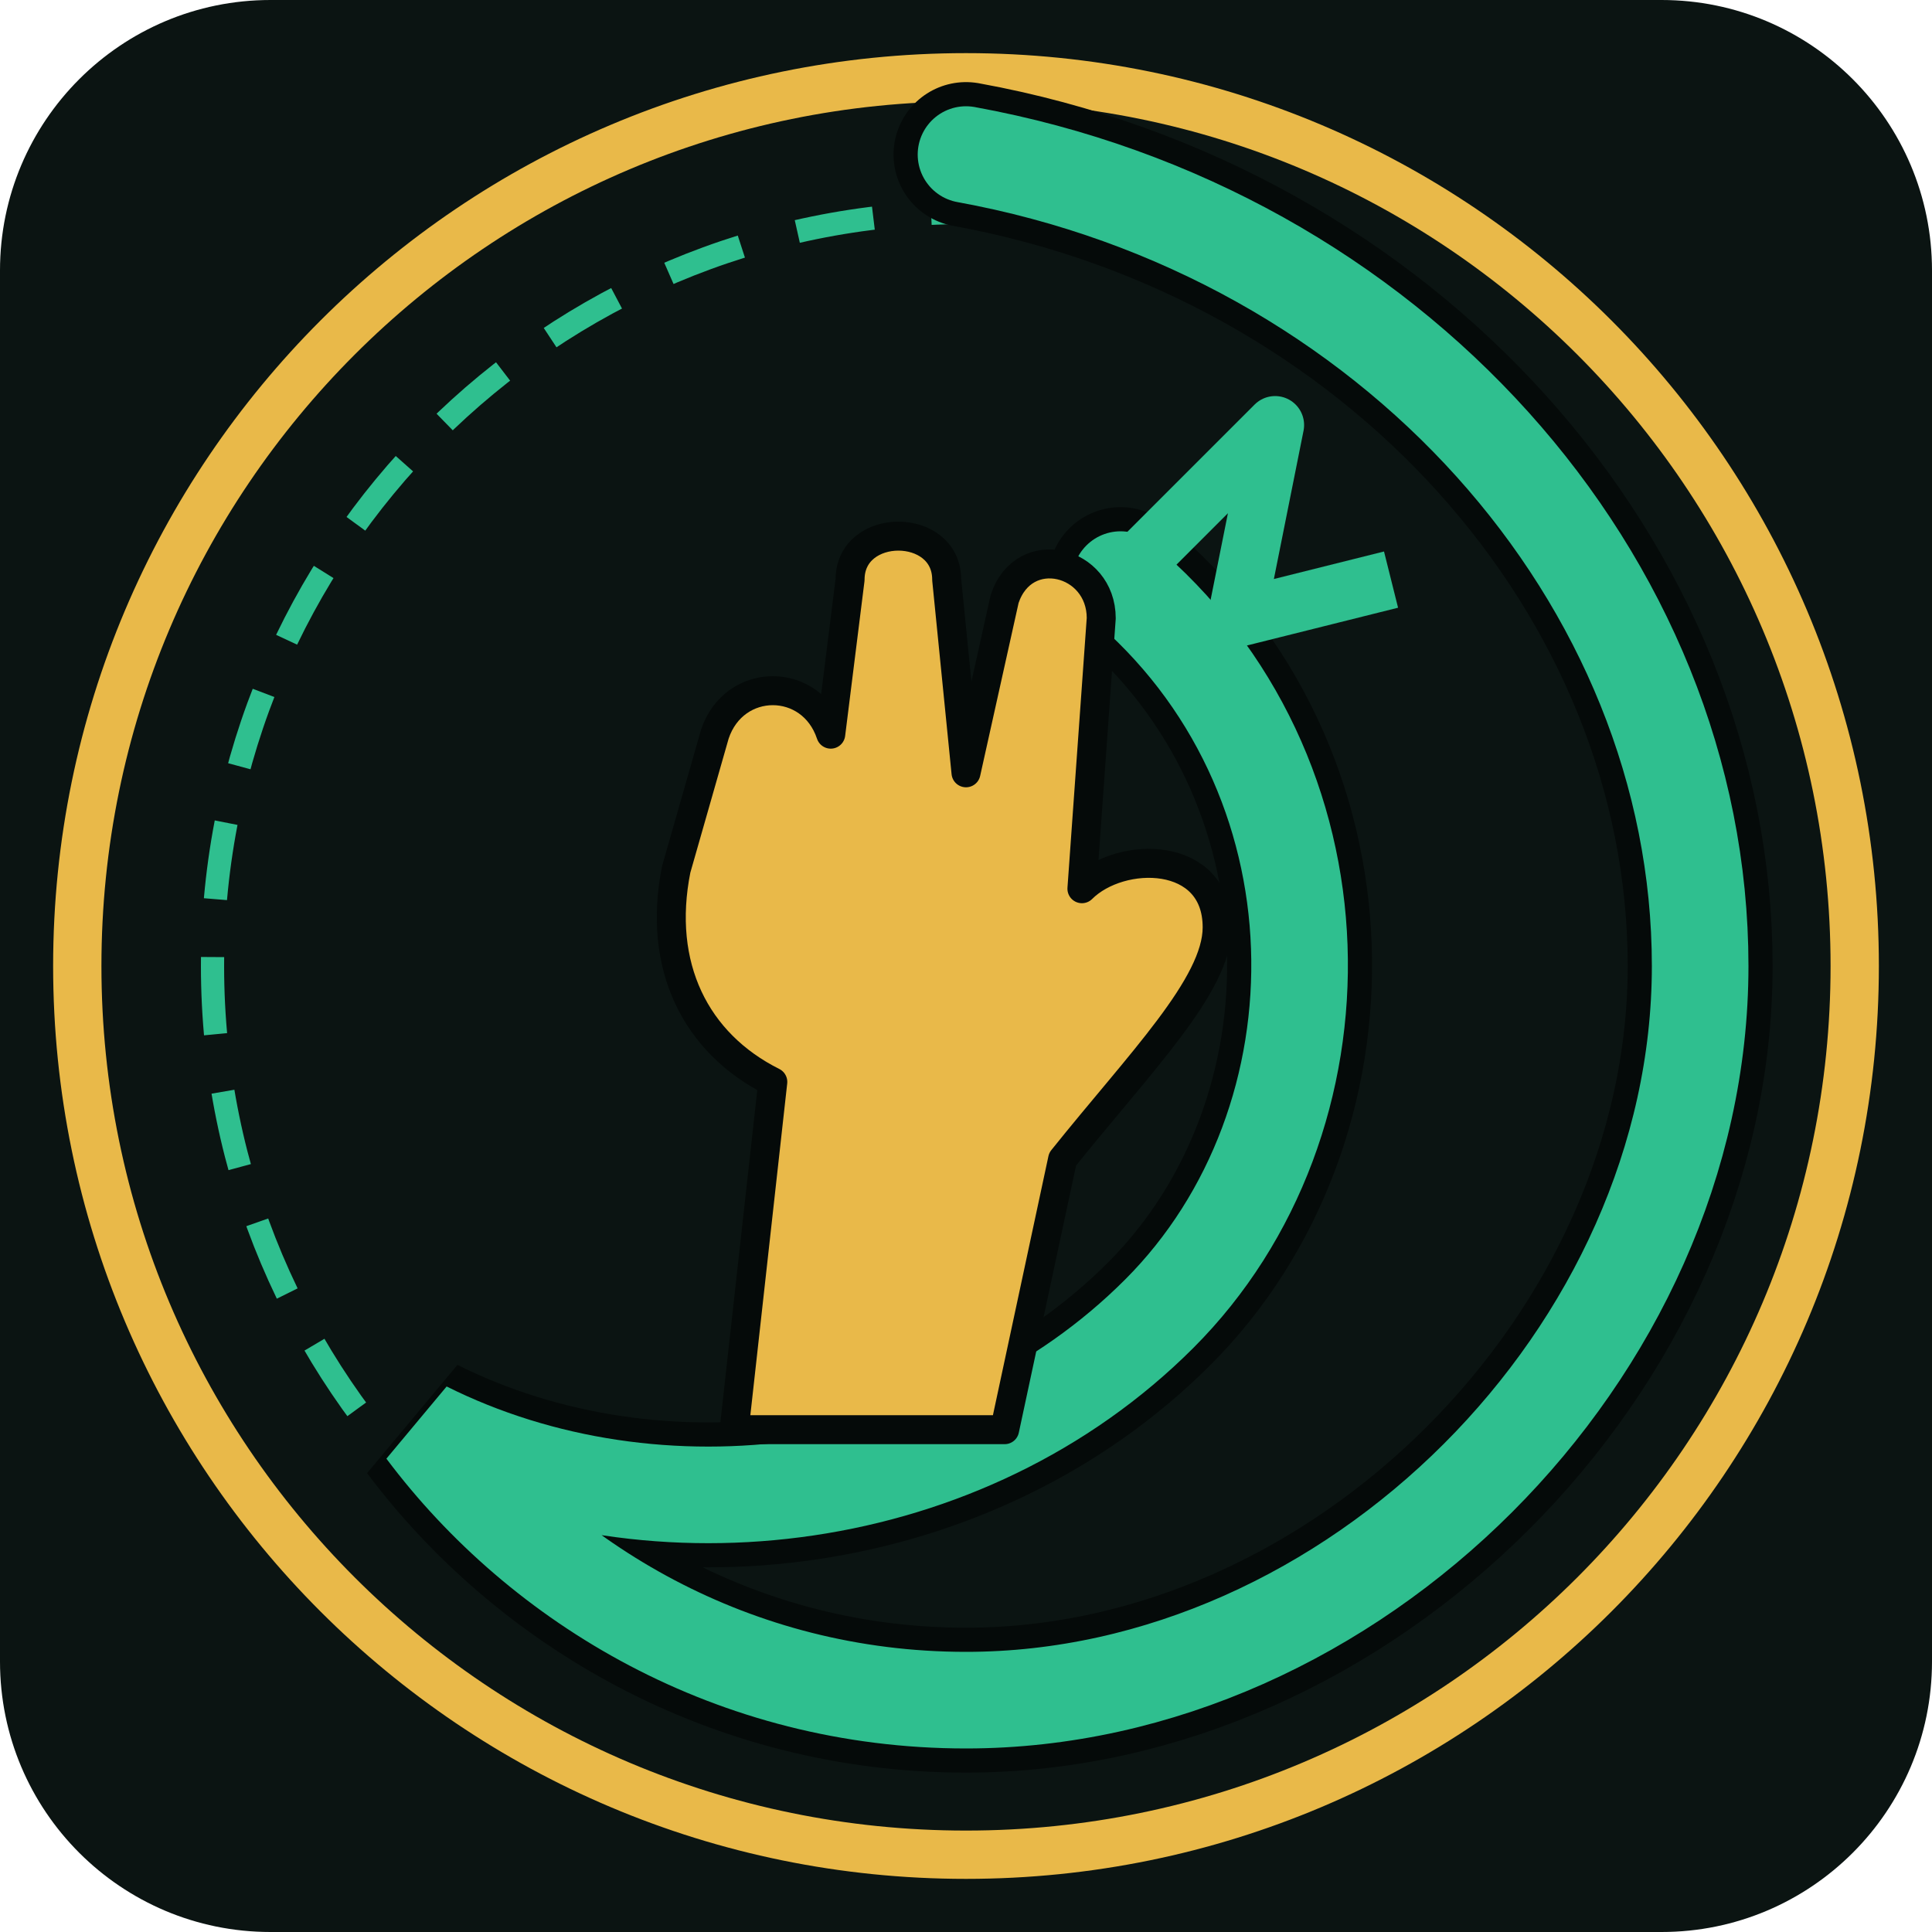
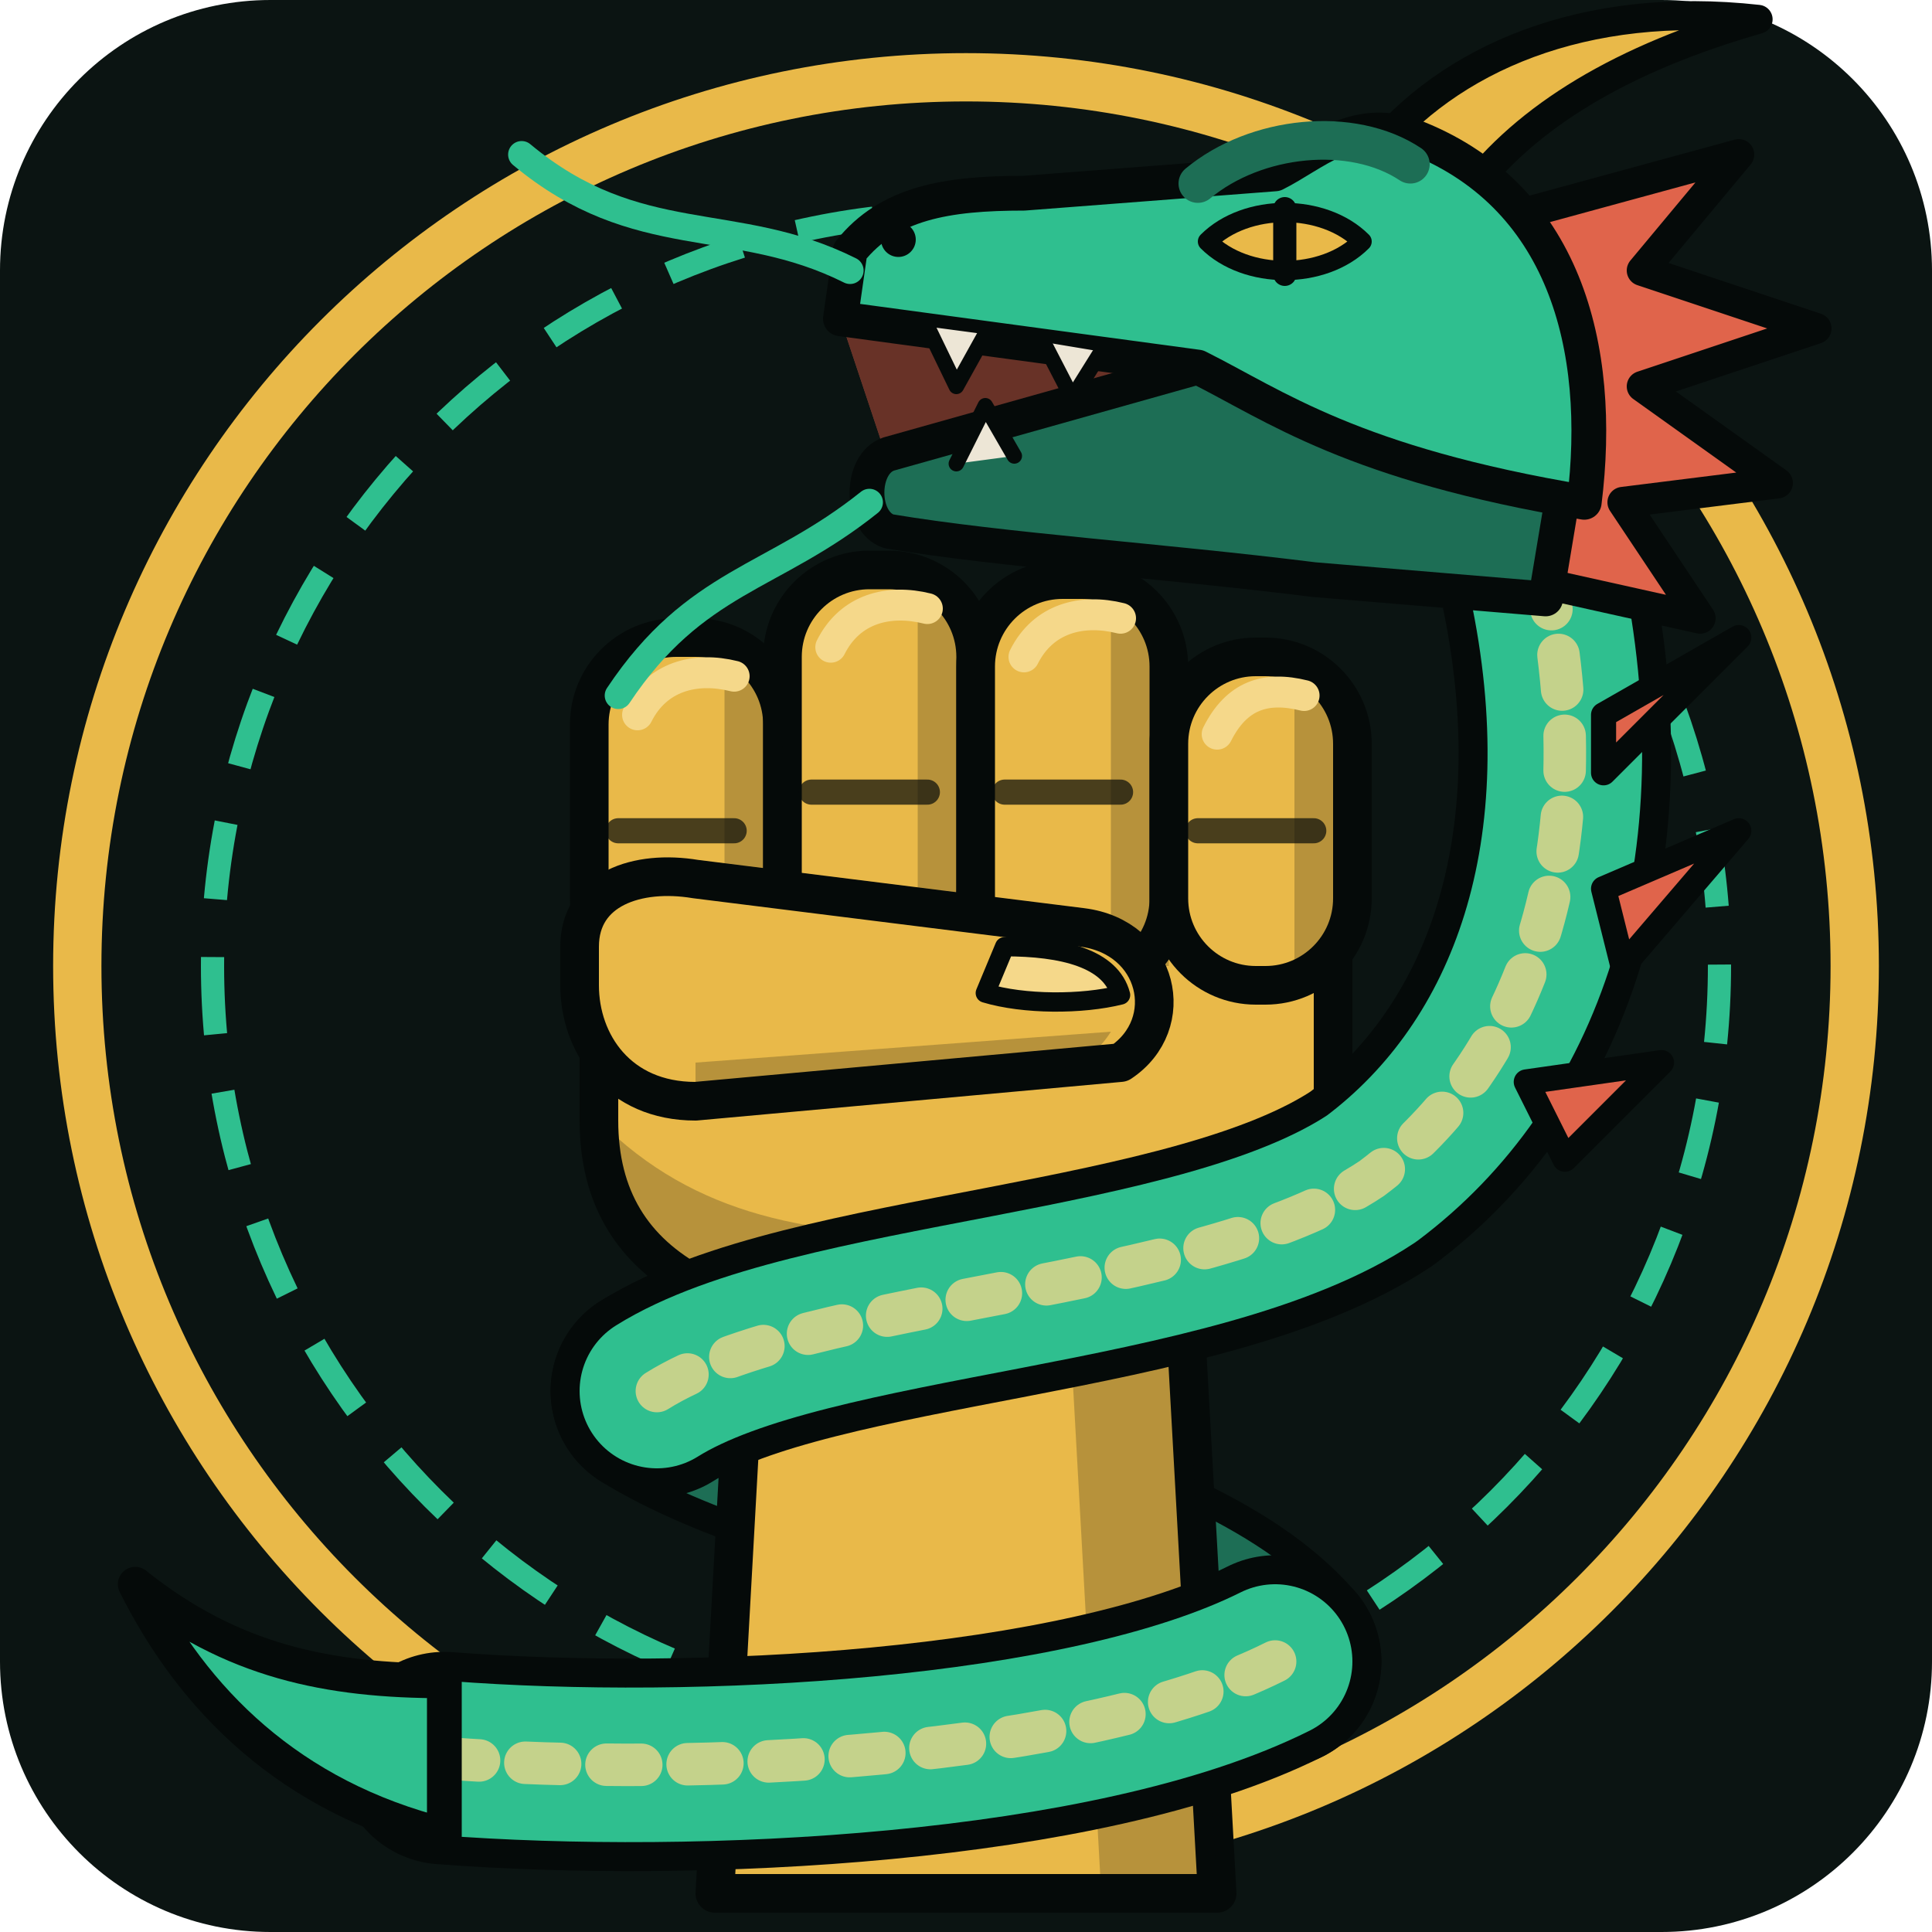
<svg xmlns="http://www.w3.org/2000/svg" width="128" height="128" viewBox="0 0 100 100">
  <rect width="100" height="100" rx="14" fill="#0b1412" />
  <circle cx="50" cy="50" r="46" fill="none" stroke="#e9b949" stroke-width="2.5" />
  <circle cx="50" cy="50" r="39" fill="none" stroke="#2fbf8f" stroke-width="1.2" stroke-dasharray="4 3" />
-   <path d="M50 8 C72 12 88 30 88 50 C88 70 70 88 50 88 C38 88 28 82 22 74 C34 80 50 78 60 68 C70 58 70 40 58 30" fill="none" stroke="#050a09" stroke-width="7.5" stroke-linecap="round" />
-   <path d="M50 8 C72 12 88 30 88 50 C88 70 70 88 50 88 C38 88 28 82 22 74 C34 80 50 78 60 68 C70 58 70 40 58 30" fill="none" stroke="#2fbf8f" stroke-width="5" stroke-linecap="round" />
-   <path d="M58 30 L66 22 L64 32 L72 30" fill="none" stroke="#2fbf8f" stroke-width="3" stroke-linejoin="round" />
-   <path d="M38 74 L40 56 C36 54 34 50 35 45 L37 38 C38 35 42 35 43 38 L44 30 C44 27 49 27 49 30 L50 40 L52 31 C53 28 57 29 57 32 L56 46 C58 44 63 44 63 48 C63 51 59 55 55 60 L52 74 Z" fill="#e9b949" stroke="#050a09" stroke-width="1.5" stroke-linejoin="round" />
+   <g stroke-linecap="round" stroke-linejoin="round">
+     <path d="M66 86 C60 79 42 77 34 72" fill="none" stroke="#050a09" stroke-width="11" />
+     <path d="M66 86 C60 79 42 77 34 72" fill="none" stroke="#1d6e55" stroke-width="8" />
+     <path d="M39 62 L61 62 L63 98 L37 98 Z" fill="#e9b949" stroke="#050a09" stroke-width="2" />
+     <path d="M55 62 L61 62 L63 98 L57 98 Z" fill="#050a09" opacity="0.22" />
+     <path d="M31 44 L69 44 L69 58 C69 66 62 69 50 69 C38 69 31 66 31 58 Z" fill="#e9b949" stroke="#050a09" stroke-width="2" />
+     <path d="M31 58 C31 66 38 69 50 69 C62 69 69 66 69 58 C64 63 58 64 50 64 C42 64 36 63 31 58 Z" fill="#050a09" opacity="0.22" />
+     <g fill="#e9b949" stroke="#050a09" stroke-width="2">
+       <rect x="30.5" y="33" width="10" height="18" rx="4.5" />
+       <rect x="40.5" y="29.5" width="10" height="21" rx="4.5" />
+       <rect x="50.5" y="30" width="10" height="21" rx="4.5" />
+       <rect x="60.5" y="34" width="9.5" height="17" rx="4.5" />
+     </g>
+     <path d="M37.5 34 C39.5 35 40.5 37 40.5 39 L40.5 50 L37.5 50 Z M47.5 30.5 C49.5 31.5 50.5 33.5 50.5 35.5 L50.5 50 L47.5 50 Z M57.5 31 C59.5 32 60.5 34 60.5 36 L60.5 50 L57.5 50 Z M67 35 C69 36 70 38 70 40 L70 50 L67 50 Z" fill="#050a09" opacity="0.22" />
+     <path d="M33 37 C34 35 36 34.5 38 35 M43 33.5 C44 31.5 46 31 48 31.5 M53 34 C54 32 56 31.5 58 32 M63 38 C64 36 65.5 35.5 67.5 36" stroke="#f5d88a" stroke-width="1.6" fill="none" />
+     <path d="M32 43 L38 43 M42 41 L48 41 M52 41 L58 41 M62 43 L68 43" stroke="#050a09" stroke-width="1.3" opacity="0.7" />
+     <path d="M30 49 C30 46 33 45 36 45.5 L56 48 C60 48.5 61 53 58 55 L36 57 C32 57 30 54 30 51 Z" fill="#e9b949" stroke="#050a09" stroke-width="2" />
+     <path d="M36 55 L57.5 53.4 C56.5 55 55 55.5 53 55.6 L36 57 Z" fill="#050a09" opacity="0.22" />
+     <path d="M52 49 C55 49 57.5 49.6 58 51.5 C56 52 53 52 51 51.4 Z" fill="#f5d88a" stroke="#050a09" stroke-width="1" />
+     <path d="M23 91 C36 92 56 91 66 86 M34 72 C42 67 62 67 71 61 C79 55 83 44 80 30" fill="none" stroke="#050a09" stroke-width="11" />
+     <path d="M23 91 C36 92 56 91 66 86 M34 72 C42 67 62 67 71 61 C79 55 83 44 80 30" fill="none" stroke="#2fbf8f" stroke-width="8" />
+     <path d="M23 91 C36 92 56 91 66 86 M34 72 C42 67 62 67 71 61 C79 55 83 44 80 30" fill="none" stroke="#f5d88a" stroke-width="2.2" stroke-dasharray="1.8 2.4" opacity="0.75" />
+     <path d="M23 87 C17 87 12 86 7 82 C10 88 15 93 23 95 Z" fill="#2fbf8f" stroke="#050a09" stroke-width="1.8" />
+     <path d="M79 56 L86 55 L81 60 Z M83 46 L90 43 L84 50 Z M83 37 L90 33 L83 40 Z" fill="#e0644b" stroke="#050a09" stroke-width="1.3" />
+     <path d="M79 11 L90 8 L85 14 L94 17 L85 20 L92 25 L84 26 L88 32 L79 30 Z" fill="#e0644b" stroke="#050a09" stroke-width="1.6" />
+     <path d="M71 8 C75 3 82 0 91 1 C84 3 79 6 76 10 Z" fill="#e9b949" stroke="#050a09" stroke-width="1.5" />
+     <path d="M62 19 L43.5 16.5 L46 24 Z" fill="#e0644b" />
+     <path d="M62 19 L43.5 16.5 L46 24 Z" fill="#050a09" opacity="0.55" />
+     <path d="M62 19 L46 23.5 C44.5 24 44.5 27 46 27.5 C52 28.5 60 29 68 30 L80 31 L81 25 Z" fill="#1d6e55" stroke="#050a09" stroke-width="1.8" />
+     <path d="M82 26 C83 18 81 10 73 7 C70 6 68 8 66 9 L53 10 C49 10 46 10.5 44 13 L43.5 16.5 L62 19 C66 21 70 24 82 26 Z" fill="#2fbf8f" stroke="#050a09" stroke-width="1.8" />
+     <path d="M48 16.9 L49.5 20 L51 17.3 M54 17.7 L55.5 20.6 L57 18.2" fill="#ede6d6" stroke="#050a09" stroke-width="0.8" />
+     <path d="M49.5 24 L51 21 L52.5 23.6" fill="#ede6d6" stroke="#050a09" stroke-width="0.8" />
+     <path d="M62 9.5 C65 7 70 6.5 73 8.5" stroke="#1d6e55" stroke-width="2" fill="none" />
+     <path d="M62.5 12.5 C64.5 10.5 68.5 10.5 70.5 12.5 C68.5 14.5 64.5 14.5 62.5 12.5 Z" fill="#e9b949" stroke="#050a09" stroke-width="1" />
+     <path d="M66.5 10.8 L66.5 14.2" stroke="#050a09" stroke-width="1.2" />
+     <circle cx="46.5" cy="12.4" r="0.9" fill="#050a09" />
+     <path d="M44 14 C38 11 33 13 27 8 M45 26 C40 30 36 30 32 36" fill="none" stroke="#2fbf8f" stroke-width="1.4" />
+   </g>
</svg>
